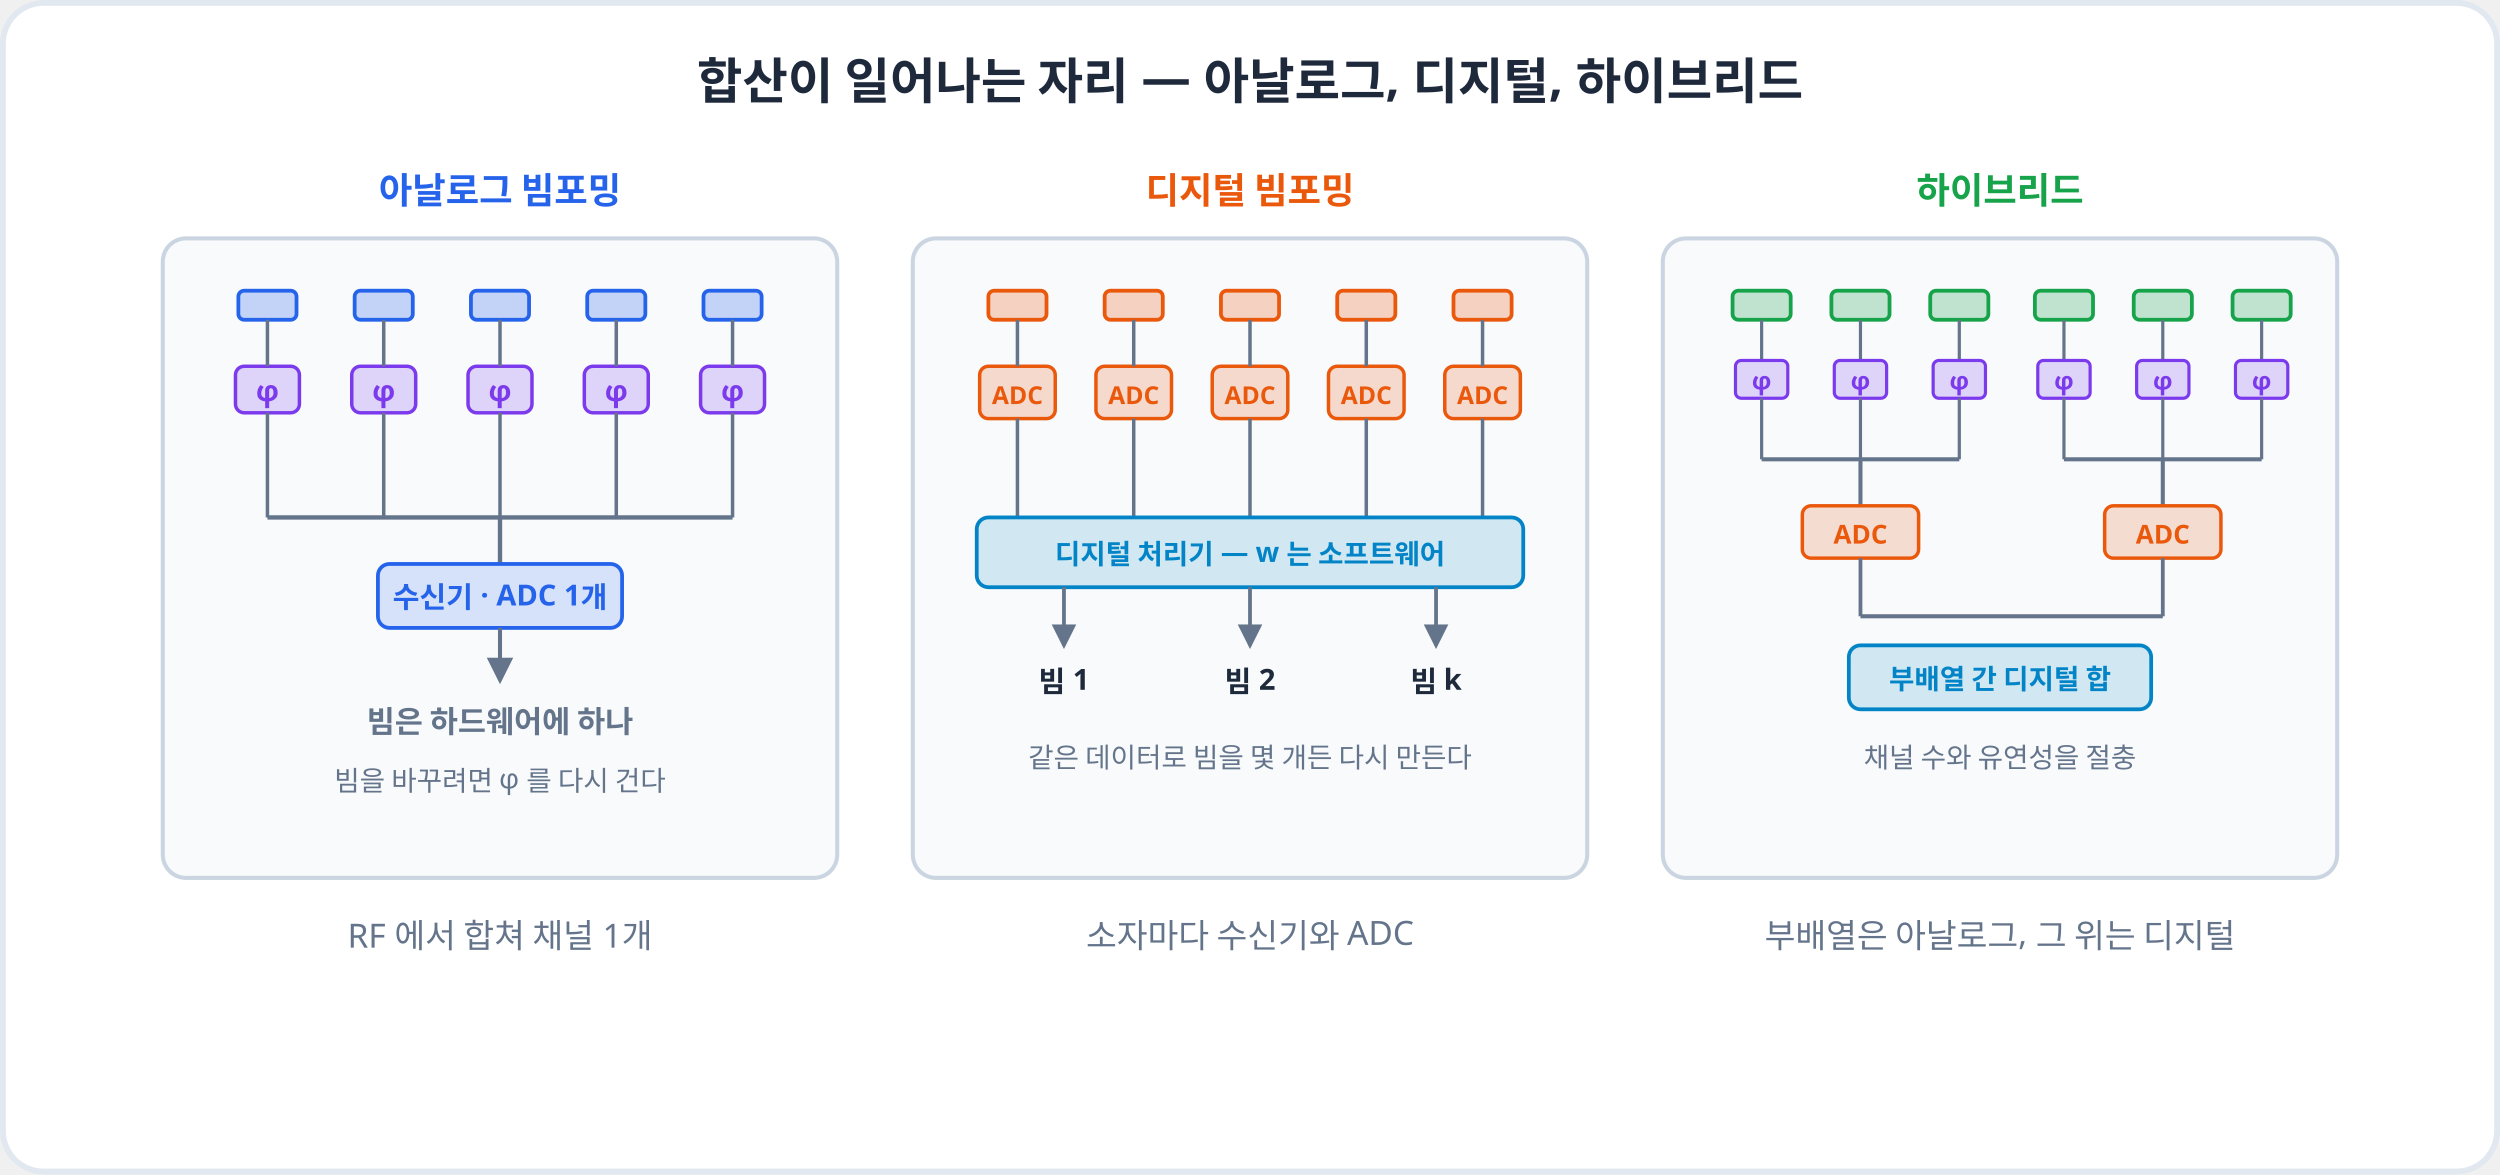
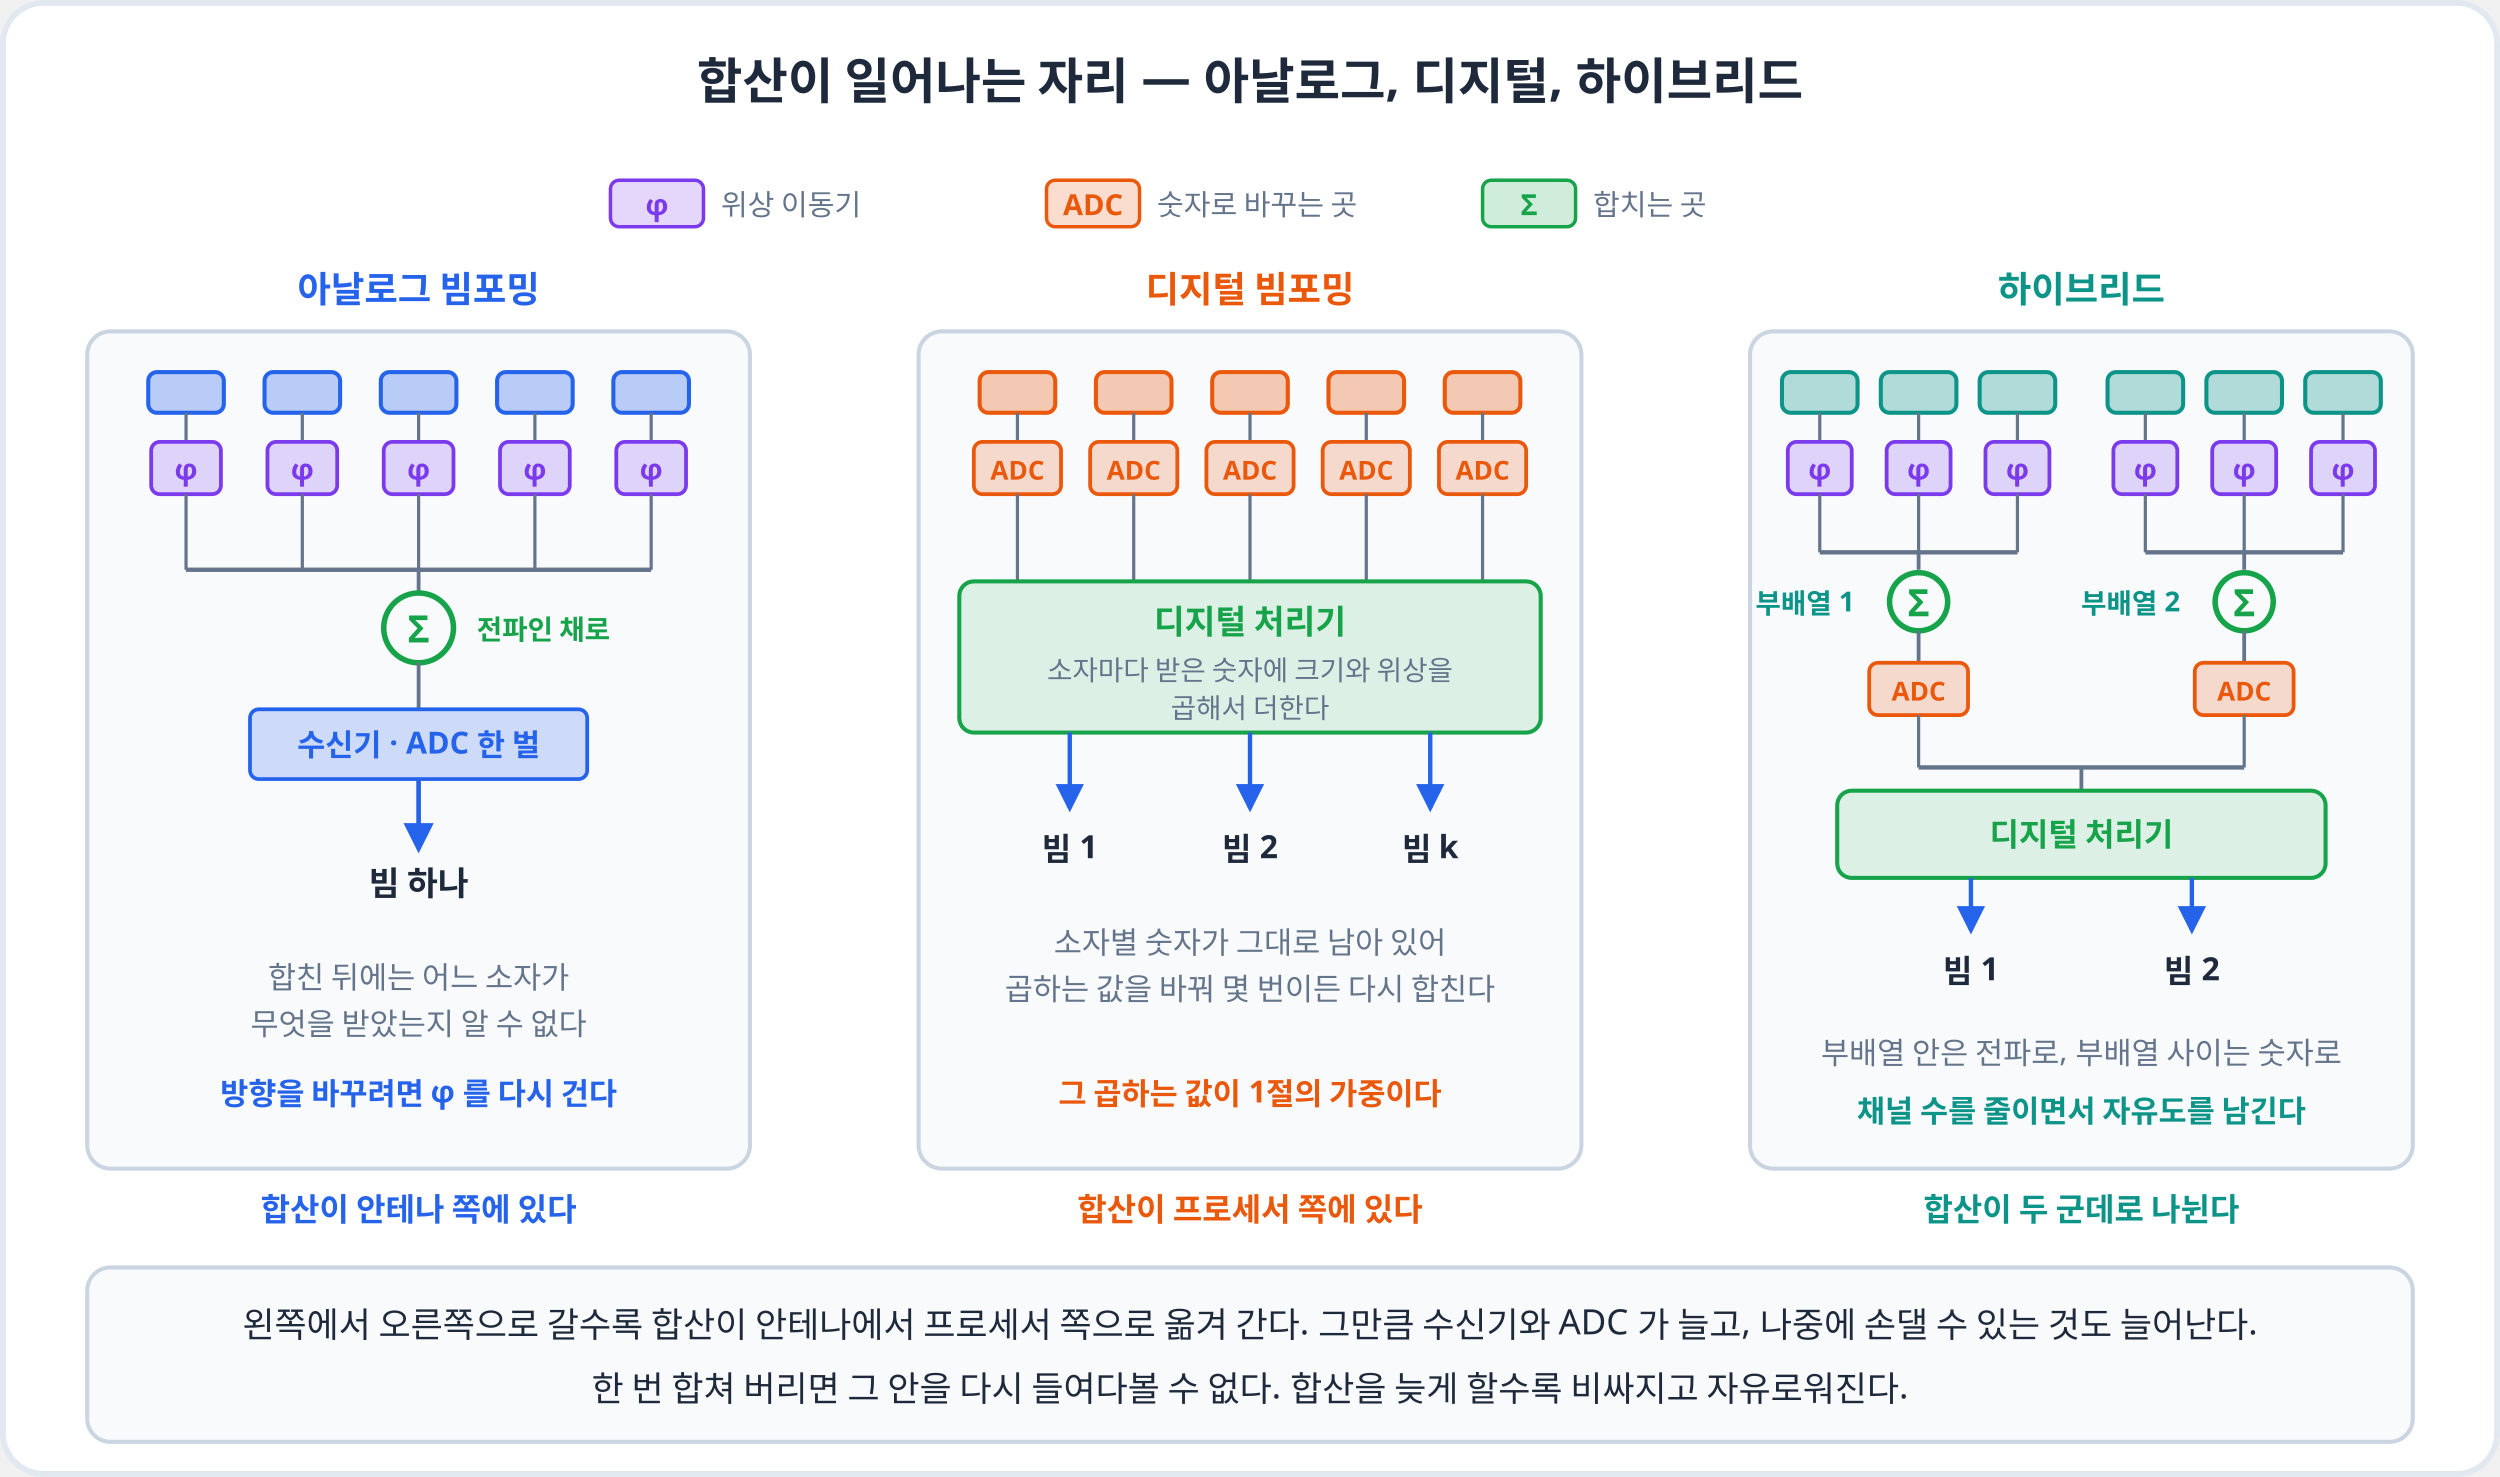
- <svg xmlns="http://www.w3.org/2000/svg" width="2580" height="1212" viewBox="0 0 860 404" font-family="Segoe UI, Malgun Gothic, Apple SD Gothic Neo, sans-serif">
+ <svg xmlns="http://www.w3.org/2000/svg" width="2580" height="1524" viewBox="0 0 860 508" font-family="Segoe UI, Malgun Gothic, Apple SD Gothic Neo, sans-serif">
  <defs>
    <marker id="ar-mute" viewBox="0 0 10 10" refX="8.5" refY="5" markerWidth="6.5" markerHeight="6.5" orient="auto-start-reverse">
      <path d="M0,0 L10,5 L0,10 z" fill="#64748b" />
    </marker>
    <marker id="ar-blue" viewBox="0 0 10 10" refX="8.5" refY="5" markerWidth="6.5" markerHeight="6.5" orient="auto-start-reverse">
      <path d="M0,0 L10,5 L0,10 z" fill="#2563eb" />
    </marker>
    <marker id="ar-orange" viewBox="0 0 10 10" refX="8.5" refY="5" markerWidth="6.5" markerHeight="6.5" orient="auto-start-reverse">
      <path d="M0,0 L10,5 L0,10 z" fill="#ea580c" />
    </marker>
    <marker id="ar-green" viewBox="0 0 10 10" refX="8.5" refY="5" markerWidth="6.5" markerHeight="6.5" orient="auto-start-reverse">
      <path d="M0,0 L10,5 L0,10 z" fill="#16a34a" />
    </marker>
    <marker id="ar-red" viewBox="0 0 10 10" refX="8.5" refY="5" markerWidth="6.5" markerHeight="6.5" orient="auto-start-reverse">
      <path d="M0,0 L10,5 L0,10 z" fill="#dc2626" />
    </marker>
    <marker id="ar-violet" viewBox="0 0 10 10" refX="8.5" refY="5" markerWidth="6.5" markerHeight="6.5" orient="auto-start-reverse">
      <path d="M0,0 L10,5 L0,10 z" fill="#7c3aed" />
    </marker>
    <marker id="ar-axis" viewBox="0 0 10 10" refX="8.5" refY="5" markerWidth="6.5" markerHeight="6.5" orient="auto-start-reverse">
      <path d="M0,0 L10,5 L0,10 z" fill="#94a3b8" />
    </marker>
    <marker id="ar-sky" viewBox="0 0 10 10" refX="8.5" refY="5" markerWidth="6.5" markerHeight="6.5" orient="auto-start-reverse">
      <path d="M0,0 L10,5 L0,10 z" fill="#0284c7" />
    </marker>
  </defs>
-   <rect x="1" y="1" width="858" height="402" rx="14" fill="#ffffff" stroke="#e2e8f0" stroke-width="2" />
+   <rect x="1" y="1" width="858" height="506" rx="14" fill="#ffffff" stroke="#e2e8f0" stroke-width="2" />
  <text x="430.0" y="34.0" font-size="17" fill="#1e293b" text-anchor="middle" font-weight="700">합산이 일어나는 자리 — 아날로그, 디지털, 하이브리드</text>
-   <rect x="56.0" y="82.0" width="232.0" height="220.0" rx="8" fill="#f8fafc" stroke="#cbd5e1" stroke-width="1.4" />
-   <text x="172.0" y="70.0" font-size="12.5" fill="#2563eb" text-anchor="middle" font-weight="700">아날로그 빔포밍</text>
-   <text x="172.0" y="326.0" font-size="11.5" fill="#64748b" text-anchor="middle" font-weight="400">RF 에서 합쳐 채널 1개</text>
-   <rect x="314.0" y="82.0" width="232.0" height="220.0" rx="8" fill="#f8fafc" stroke="#cbd5e1" stroke-width="1.4" />
-   <text x="430.0" y="70.0" font-size="12.5" fill="#ea580c" text-anchor="middle" font-weight="700">디지털 빔포밍</text>
-   <text x="430.0" y="326.0" font-size="11.5" fill="#64748b" text-anchor="middle" font-weight="400">소자마다 수신기와 ADC</text>
-   <rect x="572.0" y="82.0" width="232.0" height="220.0" rx="8" fill="#f8fafc" stroke="#cbd5e1" stroke-width="1.4" />
-   <text x="688.0" y="70.0" font-size="12.5" fill="#16a34a" text-anchor="middle" font-weight="700">하이브리드</text>
-   <text x="688.0" y="326.0" font-size="11.5" fill="#64748b" text-anchor="middle" font-weight="400">부배열은 아날로그, 그 위는 디지털</text>
-   <rect x="82.0" y="100.0" width="20.0" height="10.0" rx="2" fill="#2563eb" fill-opacity="0.25" />
-   <rect x="82.0" y="100.0" width="20.0" height="10.0" rx="2" fill="none" stroke="#2563eb" stroke-width="1.3" />
-   <rect x="122.0" y="100.0" width="20.0" height="10.0" rx="2" fill="#2563eb" fill-opacity="0.25" />
-   <rect x="122.0" y="100.0" width="20.0" height="10.0" rx="2" fill="none" stroke="#2563eb" stroke-width="1.3" />
-   <rect x="162.0" y="100.0" width="20.0" height="10.0" rx="2" fill="#2563eb" fill-opacity="0.25" />
-   <rect x="162.0" y="100.0" width="20.0" height="10.0" rx="2" fill="none" stroke="#2563eb" stroke-width="1.3" />
-   <rect x="202.0" y="100.0" width="20.0" height="10.0" rx="2" fill="#2563eb" fill-opacity="0.25" />
-   <rect x="202.0" y="100.0" width="20.0" height="10.0" rx="2" fill="none" stroke="#2563eb" stroke-width="1.3" />
-   <rect x="242.0" y="100.0" width="20.0" height="10.0" rx="2" fill="#2563eb" fill-opacity="0.25" />
-   <rect x="242.0" y="100.0" width="20.0" height="10.0" rx="2" fill="none" stroke="#2563eb" stroke-width="1.3" />
-   <rect x="81.0" y="126.0" width="22.0" height="16.0" rx="3" fill="#7c3aed" fill-opacity="0.2" />
-   <rect x="81.0" y="126.0" width="22.0" height="16.0" rx="3" fill="none" stroke="#7c3aed" stroke-width="1.2" />
-   <text x="92.0" y="138.0" font-size="10" fill="#7c3aed" text-anchor="middle" font-weight="700">φ</text>
-   <line x1="92.0" y1="110.0" x2="92.0" y2="126.0" stroke="#64748b" stroke-width="1.2" stroke-linecap="butt" />
-   <line x1="92.0" y1="142.0" x2="92.0" y2="178.0" stroke="#64748b" stroke-width="1.2" stroke-linecap="butt" />
-   <rect x="121.0" y="126.0" width="22.0" height="16.0" rx="3" fill="#7c3aed" fill-opacity="0.2" />
-   <rect x="121.0" y="126.0" width="22.0" height="16.0" rx="3" fill="none" stroke="#7c3aed" stroke-width="1.2" />
-   <text x="132.0" y="138.0" font-size="10" fill="#7c3aed" text-anchor="middle" font-weight="700">φ</text>
-   <line x1="132.0" y1="110.0" x2="132.0" y2="126.0" stroke="#64748b" stroke-width="1.2" stroke-linecap="butt" />
-   <line x1="132.0" y1="142.0" x2="132.0" y2="178.0" stroke="#64748b" stroke-width="1.2" stroke-linecap="butt" />
-   <rect x="161.0" y="126.0" width="22.0" height="16.0" rx="3" fill="#7c3aed" fill-opacity="0.2" />
-   <rect x="161.0" y="126.0" width="22.0" height="16.0" rx="3" fill="none" stroke="#7c3aed" stroke-width="1.2" />
-   <text x="172.0" y="138.0" font-size="10" fill="#7c3aed" text-anchor="middle" font-weight="700">φ</text>
-   <line x1="172.0" y1="110.0" x2="172.0" y2="126.0" stroke="#64748b" stroke-width="1.2" stroke-linecap="butt" />
-   <line x1="172.0" y1="142.0" x2="172.0" y2="178.0" stroke="#64748b" stroke-width="1.2" stroke-linecap="butt" />
-   <rect x="201.0" y="126.0" width="22.0" height="16.0" rx="3" fill="#7c3aed" fill-opacity="0.2" />
-   <rect x="201.0" y="126.0" width="22.0" height="16.0" rx="3" fill="none" stroke="#7c3aed" stroke-width="1.2" />
-   <text x="212.0" y="138.0" font-size="10" fill="#7c3aed" text-anchor="middle" font-weight="700">φ</text>
-   <line x1="212.0" y1="110.0" x2="212.0" y2="126.0" stroke="#64748b" stroke-width="1.2" stroke-linecap="butt" />
-   <line x1="212.0" y1="142.0" x2="212.0" y2="178.0" stroke="#64748b" stroke-width="1.2" stroke-linecap="butt" />
-   <rect x="241.0" y="126.0" width="22.0" height="16.0" rx="3" fill="#7c3aed" fill-opacity="0.2" />
-   <rect x="241.0" y="126.0" width="22.0" height="16.0" rx="3" fill="none" stroke="#7c3aed" stroke-width="1.2" />
-   <text x="252.0" y="138.0" font-size="10" fill="#7c3aed" text-anchor="middle" font-weight="700">φ</text>
-   <line x1="252.0" y1="110.0" x2="252.0" y2="126.0" stroke="#64748b" stroke-width="1.2" stroke-linecap="butt" />
-   <line x1="252.0" y1="142.0" x2="252.0" y2="178.0" stroke="#64748b" stroke-width="1.2" stroke-linecap="butt" />
-   <line x1="92.0" y1="178.0" x2="252.0" y2="178.0" stroke="#64748b" stroke-width="1.5" stroke-linecap="butt" />
-   <line x1="172.0" y1="178.0" x2="172.0" y2="194.0" stroke="#64748b" stroke-width="1.5" stroke-linecap="butt" />
-   <rect x="130.0" y="194.0" width="84.0" height="22.0" rx="4" fill="#2563eb" fill-opacity="0.16" />
-   <rect x="130.0" y="194.0" width="84.0" height="22.0" rx="4" fill="none" stroke="#2563eb" stroke-width="1.3" />
-   <text x="172.0" y="209.0" font-size="10" fill="#2563eb" text-anchor="middle" font-weight="700">수신기 · ADC 1개</text>
-   <line x1="172.0" y1="216.0" x2="172.0" y2="234.0" stroke="#64748b" stroke-width="1.4" stroke-linecap="butt" marker-end="url(#ar-mute)" />
-   <text x="172.0" y="252.0" font-size="10.5" fill="#64748b" text-anchor="middle" font-weight="700">빔은 하드웨어에 하나</text>
-   <text x="172.0" y="272.0" font-size="9.5" fill="#64748b" text-anchor="middle" font-weight="400">빔을 바꾸려면 φ 를 다시 건다</text>
-   <rect x="340.0" y="100.0" width="20.0" height="10.0" rx="2" fill="#ea580c" fill-opacity="0.25" />
-   <rect x="340.0" y="100.0" width="20.0" height="10.0" rx="2" fill="none" stroke="#ea580c" stroke-width="1.3" />
-   <rect x="380.0" y="100.0" width="20.0" height="10.0" rx="2" fill="#ea580c" fill-opacity="0.25" />
-   <rect x="380.0" y="100.0" width="20.0" height="10.0" rx="2" fill="none" stroke="#ea580c" stroke-width="1.3" />
-   <rect x="420.0" y="100.0" width="20.0" height="10.0" rx="2" fill="#ea580c" fill-opacity="0.25" />
-   <rect x="420.0" y="100.0" width="20.0" height="10.0" rx="2" fill="none" stroke="#ea580c" stroke-width="1.3" />
-   <rect x="460.0" y="100.0" width="20.0" height="10.0" rx="2" fill="#ea580c" fill-opacity="0.25" />
-   <rect x="460.0" y="100.0" width="20.0" height="10.0" rx="2" fill="none" stroke="#ea580c" stroke-width="1.3" />
-   <rect x="500.0" y="100.0" width="20.0" height="10.0" rx="2" fill="#ea580c" fill-opacity="0.25" />
-   <rect x="500.0" y="100.0" width="20.0" height="10.0" rx="2" fill="none" stroke="#ea580c" stroke-width="1.3" />
-   <rect x="337.0" y="126.0" width="26.0" height="18.0" rx="3" fill="#ea580c" fill-opacity="0.2" />
-   <rect x="337.0" y="126.0" width="26.0" height="18.0" rx="3" fill="none" stroke="#ea580c" stroke-width="1.2" />
-   <text x="350.0" y="139.0" font-size="8.5" fill="#ea580c" text-anchor="middle" font-weight="700">ADC</text>
-   <line x1="350.0" y1="110.0" x2="350.0" y2="126.0" stroke="#64748b" stroke-width="1.2" stroke-linecap="butt" />
-   <line x1="350.0" y1="144.0" x2="350.0" y2="178.0" stroke="#64748b" stroke-width="1.2" stroke-linecap="butt" />
-   <rect x="377.0" y="126.0" width="26.0" height="18.0" rx="3" fill="#ea580c" fill-opacity="0.2" />
-   <rect x="377.0" y="126.0" width="26.0" height="18.0" rx="3" fill="none" stroke="#ea580c" stroke-width="1.2" />
-   <text x="390.0" y="139.0" font-size="8.5" fill="#ea580c" text-anchor="middle" font-weight="700">ADC</text>
-   <line x1="390.0" y1="110.0" x2="390.0" y2="126.0" stroke="#64748b" stroke-width="1.2" stroke-linecap="butt" />
-   <line x1="390.0" y1="144.0" x2="390.0" y2="178.0" stroke="#64748b" stroke-width="1.2" stroke-linecap="butt" />
-   <rect x="417.0" y="126.0" width="26.0" height="18.0" rx="3" fill="#ea580c" fill-opacity="0.2" />
-   <rect x="417.0" y="126.0" width="26.0" height="18.0" rx="3" fill="none" stroke="#ea580c" stroke-width="1.2" />
-   <text x="430.0" y="139.0" font-size="8.5" fill="#ea580c" text-anchor="middle" font-weight="700">ADC</text>
-   <line x1="430.0" y1="110.0" x2="430.0" y2="126.0" stroke="#64748b" stroke-width="1.2" stroke-linecap="butt" />
-   <line x1="430.0" y1="144.0" x2="430.0" y2="178.0" stroke="#64748b" stroke-width="1.2" stroke-linecap="butt" />
-   <rect x="457.0" y="126.0" width="26.0" height="18.0" rx="3" fill="#ea580c" fill-opacity="0.2" />
-   <rect x="457.0" y="126.0" width="26.0" height="18.0" rx="3" fill="none" stroke="#ea580c" stroke-width="1.2" />
-   <text x="470.0" y="139.0" font-size="8.5" fill="#ea580c" text-anchor="middle" font-weight="700">ADC</text>
-   <line x1="470.0" y1="110.0" x2="470.0" y2="126.0" stroke="#64748b" stroke-width="1.2" stroke-linecap="butt" />
-   <line x1="470.0" y1="144.0" x2="470.0" y2="178.0" stroke="#64748b" stroke-width="1.2" stroke-linecap="butt" />
-   <rect x="497.0" y="126.0" width="26.0" height="18.0" rx="3" fill="#ea580c" fill-opacity="0.2" />
-   <rect x="497.0" y="126.0" width="26.0" height="18.0" rx="3" fill="none" stroke="#ea580c" stroke-width="1.2" />
-   <text x="510.0" y="139.0" font-size="8.5" fill="#ea580c" text-anchor="middle" font-weight="700">ADC</text>
-   <line x1="510.0" y1="110.0" x2="510.0" y2="126.0" stroke="#64748b" stroke-width="1.2" stroke-linecap="butt" />
-   <line x1="510.0" y1="144.0" x2="510.0" y2="178.0" stroke="#64748b" stroke-width="1.2" stroke-linecap="butt" />
-   <rect x="336.0" y="178.0" width="188.0" height="24.0" rx="4" fill="#0284c7" fill-opacity="0.16" />
-   <rect x="336.0" y="178.0" width="188.0" height="24.0" rx="4" fill="none" stroke="#0284c7" stroke-width="1.3" />
-   <text x="430.0" y="194.0" font-size="9.5" fill="#0284c7" text-anchor="middle" font-weight="700">디지털 처리기 — w 는 소프트웨어</text>
-   <line x1="366.0" y1="202.0" x2="366.0" y2="222.0" stroke="#64748b" stroke-width="1.3" stroke-linecap="butt" marker-end="url(#ar-mute)" />
-   <text x="366.0" y="238.0" font-size="10" fill="#1e293b" text-anchor="middle" font-weight="700">빔 1</text>
-   <line x1="430.0" y1="202.0" x2="430.0" y2="222.0" stroke="#64748b" stroke-width="1.3" stroke-linecap="butt" marker-end="url(#ar-mute)" />
-   <text x="430.0" y="238.0" font-size="10" fill="#1e293b" text-anchor="middle" font-weight="700">빔 2</text>
-   <line x1="494.0" y1="202.0" x2="494.0" y2="222.0" stroke="#64748b" stroke-width="1.3" stroke-linecap="butt" marker-end="url(#ar-mute)" />
-   <text x="494.0" y="238.0" font-size="10" fill="#1e293b" text-anchor="middle" font-weight="700">빔 k</text>
-   <text x="430.0" y="264.0" font-size="9.5" fill="#64748b" text-anchor="middle" font-weight="400">같은 데이터로 빔을 몇 개든 다시 만든다</text>
-   <rect x="596.0" y="100.0" width="20.0" height="10.0" rx="2" fill="#16a34a" fill-opacity="0.25" />
-   <rect x="596.0" y="100.0" width="20.0" height="10.0" rx="2" fill="none" stroke="#16a34a" stroke-width="1.3" />
-   <rect x="630.0" y="100.0" width="20.0" height="10.0" rx="2" fill="#16a34a" fill-opacity="0.25" />
-   <rect x="630.0" y="100.0" width="20.0" height="10.0" rx="2" fill="none" stroke="#16a34a" stroke-width="1.3" />
-   <rect x="664.0" y="100.0" width="20.0" height="10.0" rx="2" fill="#16a34a" fill-opacity="0.25" />
-   <rect x="664.0" y="100.0" width="20.0" height="10.0" rx="2" fill="none" stroke="#16a34a" stroke-width="1.3" />
-   <rect x="700.0" y="100.0" width="20.0" height="10.0" rx="2" fill="#16a34a" fill-opacity="0.25" />
-   <rect x="700.0" y="100.0" width="20.0" height="10.0" rx="2" fill="none" stroke="#16a34a" stroke-width="1.3" />
-   <rect x="734.0" y="100.0" width="20.0" height="10.0" rx="2" fill="#16a34a" fill-opacity="0.25" />
-   <rect x="734.0" y="100.0" width="20.0" height="10.0" rx="2" fill="none" stroke="#16a34a" stroke-width="1.3" />
-   <rect x="768.0" y="100.0" width="20.0" height="10.0" rx="2" fill="#16a34a" fill-opacity="0.25" />
-   <rect x="768.0" y="100.0" width="20.0" height="10.0" rx="2" fill="none" stroke="#16a34a" stroke-width="1.3" />
-   <line x1="606.0" y1="110.0" x2="606.0" y2="124.0" stroke="#64748b" stroke-width="1.1" stroke-linecap="butt" />
-   <rect x="597.0" y="124.0" width="18.0" height="13.0" rx="2" fill="#7c3aed" fill-opacity="0.2" />
-   <rect x="597.0" y="124.0" width="18.0" height="13.0" rx="2" fill="none" stroke="#7c3aed" stroke-width="1.1" />
-   <text x="606.0" y="134.0" font-size="8.5" fill="#7c3aed" text-anchor="middle" font-weight="700">φ</text>
-   <line x1="606.0" y1="137.0" x2="606.0" y2="158.0" stroke="#64748b" stroke-width="1.1" stroke-linecap="butt" />
-   <line x1="640.0" y1="110.0" x2="640.0" y2="124.0" stroke="#64748b" stroke-width="1.1" stroke-linecap="butt" />
-   <rect x="631.0" y="124.0" width="18.0" height="13.0" rx="2" fill="#7c3aed" fill-opacity="0.2" />
-   <rect x="631.0" y="124.0" width="18.0" height="13.0" rx="2" fill="none" stroke="#7c3aed" stroke-width="1.1" />
-   <text x="640.0" y="134.0" font-size="8.5" fill="#7c3aed" text-anchor="middle" font-weight="700">φ</text>
-   <line x1="640.0" y1="137.0" x2="640.0" y2="158.0" stroke="#64748b" stroke-width="1.1" stroke-linecap="butt" />
-   <line x1="674.0" y1="110.0" x2="674.0" y2="124.0" stroke="#64748b" stroke-width="1.1" stroke-linecap="butt" />
-   <rect x="665.0" y="124.0" width="18.0" height="13.0" rx="2" fill="#7c3aed" fill-opacity="0.2" />
-   <rect x="665.0" y="124.0" width="18.0" height="13.0" rx="2" fill="none" stroke="#7c3aed" stroke-width="1.1" />
-   <text x="674.0" y="134.0" font-size="8.5" fill="#7c3aed" text-anchor="middle" font-weight="700">φ</text>
-   <line x1="674.0" y1="137.0" x2="674.0" y2="158.0" stroke="#64748b" stroke-width="1.1" stroke-linecap="butt" />
-   <line x1="606.0" y1="158.0" x2="674.0" y2="158.0" stroke="#64748b" stroke-width="1.4" stroke-linecap="butt" />
-   <line x1="640.0" y1="158.0" x2="640.0" y2="174.0" stroke="#64748b" stroke-width="1.4" stroke-linecap="butt" />
-   <rect x="620.0" y="174.0" width="40.0" height="18.0" rx="3" fill="#ea580c" fill-opacity="0.18" />
-   <rect x="620.0" y="174.0" width="40.0" height="18.0" rx="3" fill="none" stroke="#ea580c" stroke-width="1.2" />
-   <text x="640.0" y="187.0" font-size="9" fill="#ea580c" text-anchor="middle" font-weight="700">ADC</text>
-   <line x1="640.0" y1="192.0" x2="640.0" y2="212.0" stroke="#64748b" stroke-width="1.3" stroke-linecap="butt" />
-   <line x1="710.0" y1="110.0" x2="710.0" y2="124.0" stroke="#64748b" stroke-width="1.1" stroke-linecap="butt" />
-   <rect x="701.0" y="124.0" width="18.0" height="13.0" rx="2" fill="#7c3aed" fill-opacity="0.2" />
-   <rect x="701.0" y="124.0" width="18.0" height="13.0" rx="2" fill="none" stroke="#7c3aed" stroke-width="1.1" />
-   <text x="710.0" y="134.0" font-size="8.5" fill="#7c3aed" text-anchor="middle" font-weight="700">φ</text>
-   <line x1="710.0" y1="137.0" x2="710.0" y2="158.0" stroke="#64748b" stroke-width="1.1" stroke-linecap="butt" />
-   <line x1="744.0" y1="110.0" x2="744.0" y2="124.0" stroke="#64748b" stroke-width="1.1" stroke-linecap="butt" />
-   <rect x="735.0" y="124.0" width="18.0" height="13.0" rx="2" fill="#7c3aed" fill-opacity="0.2" />
-   <rect x="735.0" y="124.0" width="18.0" height="13.0" rx="2" fill="none" stroke="#7c3aed" stroke-width="1.1" />
-   <text x="744.0" y="134.0" font-size="8.5" fill="#7c3aed" text-anchor="middle" font-weight="700">φ</text>
-   <line x1="744.0" y1="137.0" x2="744.0" y2="158.0" stroke="#64748b" stroke-width="1.1" stroke-linecap="butt" />
-   <line x1="778.0" y1="110.0" x2="778.0" y2="124.0" stroke="#64748b" stroke-width="1.1" stroke-linecap="butt" />
-   <rect x="769.0" y="124.0" width="18.0" height="13.0" rx="2" fill="#7c3aed" fill-opacity="0.2" />
-   <rect x="769.0" y="124.0" width="18.0" height="13.0" rx="2" fill="none" stroke="#7c3aed" stroke-width="1.1" />
-   <text x="778.0" y="134.0" font-size="8.5" fill="#7c3aed" text-anchor="middle" font-weight="700">φ</text>
-   <line x1="778.0" y1="137.0" x2="778.0" y2="158.0" stroke="#64748b" stroke-width="1.1" stroke-linecap="butt" />
-   <line x1="710.0" y1="158.0" x2="778.0" y2="158.0" stroke="#64748b" stroke-width="1.4" stroke-linecap="butt" />
-   <line x1="744.0" y1="158.0" x2="744.0" y2="174.0" stroke="#64748b" stroke-width="1.4" stroke-linecap="butt" />
-   <rect x="724.0" y="174.0" width="40.0" height="18.0" rx="3" fill="#ea580c" fill-opacity="0.18" />
-   <rect x="724.0" y="174.0" width="40.0" height="18.0" rx="3" fill="none" stroke="#ea580c" stroke-width="1.2" />
-   <text x="744.0" y="187.0" font-size="9" fill="#ea580c" text-anchor="middle" font-weight="700">ADC</text>
-   <line x1="744.0" y1="192.0" x2="744.0" y2="212.0" stroke="#64748b" stroke-width="1.3" stroke-linecap="butt" />
-   <line x1="640.0" y1="212.0" x2="744.0" y2="212.0" stroke="#64748b" stroke-width="1.4" stroke-linecap="butt" />
-   <rect x="636.0" y="222.0" width="104.0" height="22.0" rx="4" fill="#0284c7" fill-opacity="0.16" />
-   <rect x="636.0" y="222.0" width="104.0" height="22.0" rx="4" fill="none" stroke="#0284c7" stroke-width="1.3" />
-   <text x="688.0" y="237.0" font-size="9.5" fill="#0284c7" text-anchor="middle" font-weight="700">부배열 간 디지털 합</text>
-   <text x="688.0" y="264.0" font-size="9.5" fill="#64748b" text-anchor="middle" font-weight="400">채널 수와 유연성을 절충</text>
+   <rect x="210.0" y="62.0" width="32.0" height="16.0" rx="3" fill="#7c3aed" fill-opacity="0.2" />
+   <rect x="210.0" y="62.0" width="32.0" height="16.0" rx="3" fill="none" stroke="#7c3aed" stroke-width="1.2" />
+   <text x="226.0" y="74.0" font-size="10" fill="#7c3aed" text-anchor="middle" font-weight="700">φ</text>
+   <text x="248.0" y="74.0" font-size="10" fill="#64748b" text-anchor="start" font-weight="400">위상 이동기</text>
+   <rect x="360.0" y="62.0" width="32.0" height="16.0" rx="3" fill="#ea580c" fill-opacity="0.2" />
+   <rect x="360.0" y="62.0" width="32.0" height="16.0" rx="3" fill="none" stroke="#ea580c" stroke-width="1.2" />
+   <text x="376.0" y="74.0" font-size="10" fill="#ea580c" text-anchor="middle" font-weight="700">ADC</text>
+   <text x="398.0" y="74.0" font-size="10" fill="#64748b" text-anchor="start" font-weight="400">숫자로 바꾸는 곳</text>
+   <rect x="510.0" y="62.0" width="32.0" height="16.0" rx="3" fill="#16a34a" fill-opacity="0.2" />
+   <rect x="510.0" y="62.0" width="32.0" height="16.0" rx="3" fill="none" stroke="#16a34a" stroke-width="1.2" />
+   <text x="526.0" y="74.0" font-size="10" fill="#16a34a" text-anchor="middle" font-weight="700">Σ</text>
+   <text x="548.0" y="74.0" font-size="10" fill="#64748b" text-anchor="start" font-weight="400">합치는 곳</text>
+   <text x="144.0" y="104.0" font-size="12.5" fill="#2563eb" text-anchor="middle" font-weight="700">아날로그 빔포밍</text>
+   <rect x="30.0" y="114.0" width="228.0" height="288.0" rx="8" fill="#f8fafc" stroke="#cbd5e1" stroke-width="1.4" />
+   <rect x="51.0" y="128.0" width="26.0" height="14.0" rx="3" fill="#2563eb" fill-opacity="0.3" />
+   <rect x="51.0" y="128.0" width="26.0" height="14.0" rx="3" fill="none" stroke="#2563eb" stroke-width="1.4" />
+   <line x1="64.0" y1="142.0" x2="64.0" y2="152.0" stroke="#64748b" stroke-width="1.1" stroke-linecap="butt" />
+   <rect x="52.0" y="152.0" width="24.0" height="18.0" rx="3" fill="#7c3aed" fill-opacity="0.2" />
+   <rect x="52.0" y="152.0" width="24.0" height="18.0" rx="3" fill="none" stroke="#7c3aed" stroke-width="1.3" />
+   <text x="64.0" y="165.0" font-size="10" fill="#7c3aed" text-anchor="middle" font-weight="700">φ</text>
+   <line x1="64.0" y1="170.0" x2="64.0" y2="196.0" stroke="#64748b" stroke-width="1.1" stroke-linecap="butt" />
+   <rect x="91.0" y="128.0" width="26.0" height="14.0" rx="3" fill="#2563eb" fill-opacity="0.3" />
+   <rect x="91.0" y="128.0" width="26.0" height="14.0" rx="3" fill="none" stroke="#2563eb" stroke-width="1.4" />
+   <line x1="104.0" y1="142.0" x2="104.0" y2="152.0" stroke="#64748b" stroke-width="1.1" stroke-linecap="butt" />
+   <rect x="92.0" y="152.0" width="24.0" height="18.0" rx="3" fill="#7c3aed" fill-opacity="0.2" />
+   <rect x="92.0" y="152.0" width="24.0" height="18.0" rx="3" fill="none" stroke="#7c3aed" stroke-width="1.3" />
+   <text x="104.0" y="165.0" font-size="10" fill="#7c3aed" text-anchor="middle" font-weight="700">φ</text>
+   <line x1="104.0" y1="170.0" x2="104.0" y2="196.0" stroke="#64748b" stroke-width="1.1" stroke-linecap="butt" />
+   <rect x="131.0" y="128.0" width="26.0" height="14.0" rx="3" fill="#2563eb" fill-opacity="0.3" />
+   <rect x="131.0" y="128.0" width="26.0" height="14.0" rx="3" fill="none" stroke="#2563eb" stroke-width="1.4" />
+   <line x1="144.0" y1="142.0" x2="144.0" y2="152.0" stroke="#64748b" stroke-width="1.1" stroke-linecap="butt" />
+   <rect x="132.0" y="152.0" width="24.0" height="18.0" rx="3" fill="#7c3aed" fill-opacity="0.2" />
+   <rect x="132.0" y="152.0" width="24.0" height="18.0" rx="3" fill="none" stroke="#7c3aed" stroke-width="1.3" />
+   <text x="144.0" y="165.0" font-size="10" fill="#7c3aed" text-anchor="middle" font-weight="700">φ</text>
+   <line x1="144.0" y1="170.0" x2="144.0" y2="196.0" stroke="#64748b" stroke-width="1.1" stroke-linecap="butt" />
+   <rect x="171.0" y="128.0" width="26.0" height="14.0" rx="3" fill="#2563eb" fill-opacity="0.3" />
+   <rect x="171.0" y="128.0" width="26.0" height="14.0" rx="3" fill="none" stroke="#2563eb" stroke-width="1.4" />
+   <line x1="184.0" y1="142.0" x2="184.0" y2="152.0" stroke="#64748b" stroke-width="1.1" stroke-linecap="butt" />
+   <rect x="172.0" y="152.0" width="24.0" height="18.0" rx="3" fill="#7c3aed" fill-opacity="0.2" />
+   <rect x="172.0" y="152.0" width="24.0" height="18.0" rx="3" fill="none" stroke="#7c3aed" stroke-width="1.3" />
+   <text x="184.0" y="165.0" font-size="10" fill="#7c3aed" text-anchor="middle" font-weight="700">φ</text>
+   <line x1="184.0" y1="170.0" x2="184.0" y2="196.0" stroke="#64748b" stroke-width="1.1" stroke-linecap="butt" />
+   <rect x="211.0" y="128.0" width="26.0" height="14.0" rx="3" fill="#2563eb" fill-opacity="0.3" />
+   <rect x="211.0" y="128.0" width="26.0" height="14.0" rx="3" fill="none" stroke="#2563eb" stroke-width="1.4" />
+   <line x1="224.0" y1="142.0" x2="224.0" y2="152.0" stroke="#64748b" stroke-width="1.1" stroke-linecap="butt" />
+   <rect x="212.0" y="152.0" width="24.0" height="18.0" rx="3" fill="#7c3aed" fill-opacity="0.2" />
+   <rect x="212.0" y="152.0" width="24.0" height="18.0" rx="3" fill="none" stroke="#7c3aed" stroke-width="1.3" />
+   <text x="224.0" y="165.0" font-size="10" fill="#7c3aed" text-anchor="middle" font-weight="700">φ</text>
+   <line x1="224.0" y1="170.0" x2="224.0" y2="196.0" stroke="#64748b" stroke-width="1.1" stroke-linecap="butt" />
+   <line x1="64.0" y1="196.0" x2="224.0" y2="196.0" stroke="#64748b" stroke-width="1.5" stroke-linecap="butt" />
+   <line x1="144.0" y1="196.0" x2="144.0" y2="204.0" stroke="#64748b" stroke-width="1.3" stroke-linecap="butt" />
+   <circle cx="144.0" cy="216.0" r="12" fill="none" stroke="#16a34a" stroke-width="1.9" />
+   <text x="144.0" y="221.0" font-size="13" fill="#16a34a" text-anchor="middle" font-weight="700">Σ</text>
+   <text x="164.0" y="220.0" font-size="9.5" fill="#16a34a" text-anchor="start" font-weight="700">전파인 채로</text>
+   <line x1="144.0" y1="228.0" x2="144.0" y2="244.0" stroke="#64748b" stroke-width="1.3" stroke-linecap="butt" />
+   <rect x="86.0" y="244.0" width="116.0" height="24.0" rx="3" fill="#2563eb" fill-opacity="0.2" />
+   <rect x="86.0" y="244.0" width="116.0" height="24.0" rx="3" fill="none" stroke="#2563eb" stroke-width="1.3" />
+   <text x="144.0" y="260.0" font-size="10.5" fill="#2563eb" text-anchor="middle" font-weight="700">수신기 · ADC 한 벌</text>
+   <line x1="144.0" y1="268.0" x2="144.0" y2="292.0" stroke="#2563eb" stroke-width="1.6" stroke-linecap="butt" marker-end="url(#ar-blue)" />
+   <text x="144.0" y="308.0" font-size="11.5" fill="#1e293b" text-anchor="middle" font-weight="700">빔 하나</text>
+   <text x="144.0" y="340.0" font-size="10.5" fill="#64748b" text-anchor="middle" font-weight="400">합친 뒤에는 어느 소자가</text>
+   <text x="144.0" y="356.0" font-size="10.5" fill="#64748b" text-anchor="middle" font-weight="400">무엇을 받았는지 알 수 없다</text>
+   <text x="144.0" y="380.0" font-size="10.5" fill="#2563eb" text-anchor="middle" font-weight="700">방향을 바꾸려면 φ 를 다시 건다</text>
+   <text x="144.0" y="420.0" font-size="11" fill="#2563eb" text-anchor="middle" font-weight="700">합산이 안테나 쪽에 있다</text>
+   <text x="430.0" y="104.0" font-size="12.5" fill="#ea580c" text-anchor="middle" font-weight="700">디지털 빔포밍</text>
+   <rect x="316.0" y="114.0" width="228.0" height="288.0" rx="8" fill="#f8fafc" stroke="#cbd5e1" stroke-width="1.4" />
+   <rect x="337.0" y="128.0" width="26.0" height="14.0" rx="3" fill="#ea580c" fill-opacity="0.3" />
+   <rect x="337.0" y="128.0" width="26.0" height="14.0" rx="3" fill="none" stroke="#ea580c" stroke-width="1.4" />
+   <line x1="350.0" y1="142.0" x2="350.0" y2="152.0" stroke="#64748b" stroke-width="1.1" stroke-linecap="butt" />
+   <rect x="335.0" y="152.0" width="30.0" height="18.0" rx="3" fill="#ea580c" fill-opacity="0.2" />
+   <rect x="335.0" y="152.0" width="30.0" height="18.0" rx="3" fill="none" stroke="#ea580c" stroke-width="1.3" />
+   <text x="350.0" y="165.0" font-size="9" fill="#ea580c" text-anchor="middle" font-weight="700">ADC</text>
+   <line x1="350.0" y1="170.0" x2="350.0" y2="200.0" stroke="#64748b" stroke-width="1.1" stroke-linecap="butt" />
+   <rect x="377.0" y="128.0" width="26.0" height="14.0" rx="3" fill="#ea580c" fill-opacity="0.3" />
+   <rect x="377.0" y="128.0" width="26.0" height="14.0" rx="3" fill="none" stroke="#ea580c" stroke-width="1.4" />
+   <line x1="390.0" y1="142.0" x2="390.0" y2="152.0" stroke="#64748b" stroke-width="1.1" stroke-linecap="butt" />
+   <rect x="375.0" y="152.0" width="30.0" height="18.0" rx="3" fill="#ea580c" fill-opacity="0.2" />
+   <rect x="375.0" y="152.0" width="30.0" height="18.0" rx="3" fill="none" stroke="#ea580c" stroke-width="1.3" />
+   <text x="390.0" y="165.0" font-size="9" fill="#ea580c" text-anchor="middle" font-weight="700">ADC</text>
+   <line x1="390.0" y1="170.0" x2="390.0" y2="200.0" stroke="#64748b" stroke-width="1.1" stroke-linecap="butt" />
+   <rect x="417.0" y="128.0" width="26.0" height="14.0" rx="3" fill="#ea580c" fill-opacity="0.3" />
+   <rect x="417.0" y="128.0" width="26.0" height="14.0" rx="3" fill="none" stroke="#ea580c" stroke-width="1.4" />
+   <line x1="430.0" y1="142.0" x2="430.0" y2="152.0" stroke="#64748b" stroke-width="1.1" stroke-linecap="butt" />
+   <rect x="415.0" y="152.0" width="30.0" height="18.0" rx="3" fill="#ea580c" fill-opacity="0.2" />
+   <rect x="415.0" y="152.0" width="30.0" height="18.0" rx="3" fill="none" stroke="#ea580c" stroke-width="1.3" />
+   <text x="430.0" y="165.0" font-size="9" fill="#ea580c" text-anchor="middle" font-weight="700">ADC</text>
+   <line x1="430.0" y1="170.0" x2="430.0" y2="200.0" stroke="#64748b" stroke-width="1.1" stroke-linecap="butt" />
+   <rect x="457.0" y="128.0" width="26.0" height="14.0" rx="3" fill="#ea580c" fill-opacity="0.3" />
+   <rect x="457.0" y="128.0" width="26.0" height="14.0" rx="3" fill="none" stroke="#ea580c" stroke-width="1.4" />
+   <line x1="470.0" y1="142.0" x2="470.0" y2="152.0" stroke="#64748b" stroke-width="1.1" stroke-linecap="butt" />
+   <rect x="455.0" y="152.0" width="30.0" height="18.0" rx="3" fill="#ea580c" fill-opacity="0.2" />
+   <rect x="455.0" y="152.0" width="30.0" height="18.0" rx="3" fill="none" stroke="#ea580c" stroke-width="1.3" />
+   <text x="470.0" y="165.0" font-size="9" fill="#ea580c" text-anchor="middle" font-weight="700">ADC</text>
+   <line x1="470.0" y1="170.0" x2="470.0" y2="200.0" stroke="#64748b" stroke-width="1.1" stroke-linecap="butt" />
+   <rect x="497.0" y="128.0" width="26.0" height="14.0" rx="3" fill="#ea580c" fill-opacity="0.3" />
+   <rect x="497.0" y="128.0" width="26.0" height="14.0" rx="3" fill="none" stroke="#ea580c" stroke-width="1.4" />
+   <line x1="510.0" y1="142.0" x2="510.0" y2="152.0" stroke="#64748b" stroke-width="1.1" stroke-linecap="butt" />
+   <rect x="495.0" y="152.0" width="30.0" height="18.0" rx="3" fill="#ea580c" fill-opacity="0.2" />
+   <rect x="495.0" y="152.0" width="30.0" height="18.0" rx="3" fill="none" stroke="#ea580c" stroke-width="1.3" />
+   <text x="510.0" y="165.0" font-size="9" fill="#ea580c" text-anchor="middle" font-weight="700">ADC</text>
+   <line x1="510.0" y1="170.0" x2="510.0" y2="200.0" stroke="#64748b" stroke-width="1.1" stroke-linecap="butt" />
+   <rect x="330.0" y="200.0" width="200.0" height="52.0" rx="5" fill="#16a34a" fill-opacity="0.12" />
+   <rect x="330.0" y="200.0" width="200.0" height="52.0" rx="5" fill="none" stroke="#16a34a" stroke-width="1.4" />
+   <text x="430.0" y="218.0" font-size="11.5" fill="#16a34a" text-anchor="middle" font-weight="700">디지털 처리기</text>
+   <text x="430.0" y="234.0" font-size="9.5" fill="#64748b" text-anchor="middle" font-weight="400">소자마다 받은 숫자에 크기와 위상을</text>
+   <text x="430.0" y="247.0" font-size="9.5" fill="#64748b" text-anchor="middle" font-weight="400">곱해서 더한다</text>
+   <line x1="368.0" y1="252.0" x2="368.0" y2="278.0" stroke="#2563eb" stroke-width="1.5" stroke-linecap="butt" marker-end="url(#ar-blue)" />
+   <text x="368.0" y="296.0" font-size="11" fill="#1e293b" text-anchor="middle" font-weight="700">빔 1</text>
+   <line x1="430.0" y1="252.0" x2="430.0" y2="278.0" stroke="#2563eb" stroke-width="1.5" stroke-linecap="butt" marker-end="url(#ar-blue)" />
+   <text x="430.0" y="296.0" font-size="11" fill="#1e293b" text-anchor="middle" font-weight="700">빔 2</text>
+   <line x1="492.0" y1="252.0" x2="492.0" y2="278.0" stroke="#2563eb" stroke-width="1.5" stroke-linecap="butt" marker-end="url(#ar-blue)" />
+   <text x="492.0" y="296.0" font-size="11" fill="#1e293b" text-anchor="middle" font-weight="700">빔 k</text>
+   <text x="430.0" y="328.0" font-size="10.5" fill="#64748b" text-anchor="middle" font-weight="400">소자별 숫자가 그대로 남아 있어</text>
+   <text x="430.0" y="344.0" font-size="10.5" fill="#64748b" text-anchor="middle" font-weight="400">곱하는 값을 바꿔 몇 번이든 다시 합친다</text>
+   <text x="430.0" y="380.0" font-size="10.5" fill="#ea580c" text-anchor="middle" font-weight="700">그 곱하는 값이 1절의 가중이다</text>
+   <text x="430.0" y="420.0" font-size="11" fill="#ea580c" text-anchor="middle" font-weight="700">합산이 프로세서 쪽에 있다</text>
+   <text x="716.0" y="104.0" font-size="12.5" fill="#0d9488" text-anchor="middle" font-weight="700">하이브리드</text>
+   <rect x="602.0" y="114.0" width="228.0" height="288.0" rx="8" fill="#f8fafc" stroke="#cbd5e1" stroke-width="1.4" />
+   <rect x="613.0" y="128.0" width="26.0" height="14.0" rx="3" fill="#0d9488" fill-opacity="0.3" />
+   <rect x="613.0" y="128.0" width="26.0" height="14.0" rx="3" fill="none" stroke="#0d9488" stroke-width="1.4" />
+   <line x1="626.0" y1="142.0" x2="626.0" y2="152.0" stroke="#64748b" stroke-width="1.1" stroke-linecap="butt" />
+   <rect x="615.0" y="152.0" width="22.0" height="18.0" rx="3" fill="#7c3aed" fill-opacity="0.2" />
+   <rect x="615.0" y="152.0" width="22.0" height="18.0" rx="3" fill="none" stroke="#7c3aed" stroke-width="1.3" />
+   <text x="626.0" y="165.0" font-size="10" fill="#7c3aed" text-anchor="middle" font-weight="700">φ</text>
+   <line x1="626.0" y1="170.0" x2="626.0" y2="190.0" stroke="#64748b" stroke-width="1.1" stroke-linecap="butt" />
+   <rect x="647.0" y="128.0" width="26.0" height="14.0" rx="3" fill="#0d9488" fill-opacity="0.3" />
+   <rect x="647.0" y="128.0" width="26.0" height="14.0" rx="3" fill="none" stroke="#0d9488" stroke-width="1.4" />
+   <line x1="660.0" y1="142.0" x2="660.0" y2="152.0" stroke="#64748b" stroke-width="1.1" stroke-linecap="butt" />
+   <rect x="649.0" y="152.0" width="22.0" height="18.0" rx="3" fill="#7c3aed" fill-opacity="0.2" />
+   <rect x="649.0" y="152.0" width="22.0" height="18.0" rx="3" fill="none" stroke="#7c3aed" stroke-width="1.3" />
+   <text x="660.0" y="165.0" font-size="10" fill="#7c3aed" text-anchor="middle" font-weight="700">φ</text>
+   <line x1="660.0" y1="170.0" x2="660.0" y2="190.0" stroke="#64748b" stroke-width="1.1" stroke-linecap="butt" />
+   <rect x="681.0" y="128.0" width="26.0" height="14.0" rx="3" fill="#0d9488" fill-opacity="0.3" />
+   <rect x="681.0" y="128.0" width="26.0" height="14.0" rx="3" fill="none" stroke="#0d9488" stroke-width="1.4" />
+   <line x1="694.0" y1="142.0" x2="694.0" y2="152.0" stroke="#64748b" stroke-width="1.1" stroke-linecap="butt" />
+   <rect x="683.0" y="152.0" width="22.0" height="18.0" rx="3" fill="#7c3aed" fill-opacity="0.2" />
+   <rect x="683.0" y="152.0" width="22.0" height="18.0" rx="3" fill="none" stroke="#7c3aed" stroke-width="1.3" />
+   <text x="694.0" y="165.0" font-size="10" fill="#7c3aed" text-anchor="middle" font-weight="700">φ</text>
+   <line x1="694.0" y1="170.0" x2="694.0" y2="190.0" stroke="#64748b" stroke-width="1.1" stroke-linecap="butt" />
+   <line x1="626.0" y1="190.0" x2="694.0" y2="190.0" stroke="#64748b" stroke-width="1.5" stroke-linecap="butt" />
+   <line x1="660.0" y1="190.0" x2="660.0" y2="196.0" stroke="#64748b" stroke-width="1.3" stroke-linecap="butt" />
+   <text x="638.0" y="211.0" font-size="9.5" fill="#0d9488" text-anchor="end" font-weight="700">부배열 1</text>
+   <circle cx="660.0" cy="207.0" r="10" fill="none" stroke="#16a34a" stroke-width="1.9" />
+   <text x="660.0" y="212.0" font-size="13" fill="#16a34a" text-anchor="middle" font-weight="700">Σ</text>
+   <line x1="660.0" y1="217.0" x2="660.0" y2="228.0" stroke="#64748b" stroke-width="1.3" stroke-linecap="butt" />
+   <rect x="643.0" y="228.0" width="34.0" height="18.0" rx="3" fill="#ea580c" fill-opacity="0.2" />
+   <rect x="643.0" y="228.0" width="34.0" height="18.0" rx="3" fill="none" stroke="#ea580c" stroke-width="1.3" />
+   <text x="660.0" y="241.0" font-size="9" fill="#ea580c" text-anchor="middle" font-weight="700">ADC</text>
+   <line x1="660.0" y1="246.0" x2="660.0" y2="264.0" stroke="#64748b" stroke-width="1.1" stroke-linecap="butt" />
+   <rect x="725.0" y="128.0" width="26.0" height="14.0" rx="3" fill="#0d9488" fill-opacity="0.3" />
+   <rect x="725.0" y="128.0" width="26.0" height="14.0" rx="3" fill="none" stroke="#0d9488" stroke-width="1.4" />
+   <line x1="738.0" y1="142.0" x2="738.0" y2="152.0" stroke="#64748b" stroke-width="1.1" stroke-linecap="butt" />
+   <rect x="727.0" y="152.0" width="22.0" height="18.0" rx="3" fill="#7c3aed" fill-opacity="0.2" />
+   <rect x="727.0" y="152.0" width="22.0" height="18.0" rx="3" fill="none" stroke="#7c3aed" stroke-width="1.3" />
+   <text x="738.0" y="165.0" font-size="10" fill="#7c3aed" text-anchor="middle" font-weight="700">φ</text>
+   <line x1="738.0" y1="170.0" x2="738.0" y2="190.0" stroke="#64748b" stroke-width="1.1" stroke-linecap="butt" />
+   <rect x="759.0" y="128.0" width="26.0" height="14.0" rx="3" fill="#0d9488" fill-opacity="0.3" />
+   <rect x="759.0" y="128.0" width="26.0" height="14.0" rx="3" fill="none" stroke="#0d9488" stroke-width="1.4" />
+   <line x1="772.0" y1="142.0" x2="772.0" y2="152.0" stroke="#64748b" stroke-width="1.1" stroke-linecap="butt" />
+   <rect x="761.0" y="152.0" width="22.0" height="18.0" rx="3" fill="#7c3aed" fill-opacity="0.2" />
+   <rect x="761.0" y="152.0" width="22.0" height="18.0" rx="3" fill="none" stroke="#7c3aed" stroke-width="1.3" />
+   <text x="772.0" y="165.0" font-size="10" fill="#7c3aed" text-anchor="middle" font-weight="700">φ</text>
+   <line x1="772.0" y1="170.0" x2="772.0" y2="190.0" stroke="#64748b" stroke-width="1.1" stroke-linecap="butt" />
+   <rect x="793.0" y="128.0" width="26.0" height="14.0" rx="3" fill="#0d9488" fill-opacity="0.3" />
+   <rect x="793.0" y="128.0" width="26.0" height="14.0" rx="3" fill="none" stroke="#0d9488" stroke-width="1.4" />
+   <line x1="806.0" y1="142.0" x2="806.0" y2="152.0" stroke="#64748b" stroke-width="1.1" stroke-linecap="butt" />
+   <rect x="795.0" y="152.0" width="22.0" height="18.0" rx="3" fill="#7c3aed" fill-opacity="0.2" />
+   <rect x="795.0" y="152.0" width="22.0" height="18.0" rx="3" fill="none" stroke="#7c3aed" stroke-width="1.3" />
+   <text x="806.0" y="165.0" font-size="10" fill="#7c3aed" text-anchor="middle" font-weight="700">φ</text>
+   <line x1="806.0" y1="170.0" x2="806.0" y2="190.0" stroke="#64748b" stroke-width="1.1" stroke-linecap="butt" />
+   <line x1="738.0" y1="190.0" x2="806.0" y2="190.0" stroke="#64748b" stroke-width="1.5" stroke-linecap="butt" />
+   <line x1="772.0" y1="190.0" x2="772.0" y2="196.0" stroke="#64748b" stroke-width="1.3" stroke-linecap="butt" />
+   <text x="750.0" y="211.0" font-size="9.5" fill="#0d9488" text-anchor="end" font-weight="700">부배열 2</text>
+   <circle cx="772.0" cy="207.0" r="10" fill="none" stroke="#16a34a" stroke-width="1.9" />
+   <text x="772.0" y="212.0" font-size="13" fill="#16a34a" text-anchor="middle" font-weight="700">Σ</text>
+   <line x1="772.0" y1="217.0" x2="772.0" y2="228.0" stroke="#64748b" stroke-width="1.3" stroke-linecap="butt" />
+   <rect x="755.0" y="228.0" width="34.0" height="18.0" rx="3" fill="#ea580c" fill-opacity="0.2" />
+   <rect x="755.0" y="228.0" width="34.0" height="18.0" rx="3" fill="none" stroke="#ea580c" stroke-width="1.3" />
+   <text x="772.0" y="241.0" font-size="9" fill="#ea580c" text-anchor="middle" font-weight="700">ADC</text>
+   <line x1="772.0" y1="246.0" x2="772.0" y2="264.0" stroke="#64748b" stroke-width="1.1" stroke-linecap="butt" />
+   <line x1="660.0" y1="264.0" x2="772.0" y2="264.0" stroke="#64748b" stroke-width="1.5" stroke-linecap="butt" />
+   <line x1="716.0" y1="264.0" x2="716.0" y2="272.0" stroke="#64748b" stroke-width="1.3" stroke-linecap="butt" />
+   <rect x="632.0" y="272.0" width="168.0" height="30.0" rx="5" fill="#16a34a" fill-opacity="0.12" />
+   <rect x="632.0" y="272.0" width="168.0" height="30.0" rx="5" fill="none" stroke="#16a34a" stroke-width="1.4" />
+   <text x="716.0" y="291.0" font-size="11" fill="#16a34a" text-anchor="middle" font-weight="700">디지털 처리기</text>
+   <line x1="678.0" y1="302.0" x2="678.0" y2="320.0" stroke="#2563eb" stroke-width="1.5" stroke-linecap="butt" marker-end="url(#ar-blue)" />
+   <text x="678.0" y="338.0" font-size="11" fill="#1e293b" text-anchor="middle" font-weight="700">빔 1</text>
+   <line x1="754.0" y1="302.0" x2="754.0" y2="320.0" stroke="#2563eb" stroke-width="1.5" stroke-linecap="butt" marker-end="url(#ar-blue)" />
+   <text x="754.0" y="338.0" font-size="11" fill="#1e293b" text-anchor="middle" font-weight="700">빔 2</text>
+   <text x="716.0" y="366.0" font-size="10.5" fill="#64748b" text-anchor="middle" font-weight="400">부배열 안은 전파로, 부배열 사이는 숫자로</text>
+   <text x="716.0" y="386.0" font-size="10.5" fill="#0d9488" text-anchor="middle" font-weight="700">채널 수를 줄이면서 자유도를 남긴다</text>
+   <text x="716.0" y="420.0" font-size="11" fill="#0d9488" text-anchor="middle" font-weight="700">합산이 두 군데로 나뉜다</text>
+   <rect x="30.0" y="436.0" width="800.0" height="60.0" rx="8" fill="#f8fafc" stroke="#cbd5e1" stroke-width="1.4" />
+   <text x="430.0" y="460.0" font-size="12" fill="#1e293b" text-anchor="middle" font-weight="400">왼쪽에서 오른쪽으로 갈수록 합산이 안테나에서 프로세서 쪽으로 옮겨 간다. 그만큼 수신기와 ADC 가 늘고, 나중에 손댈 수 있는 것도 늘어난다.</text>
+   <text x="430.0" y="482.0" font-size="12" fill="#1e293b" text-anchor="middle" font-weight="400">한 번 합쳐 버리면 그 안을 다시 들여다볼 수 없다. 합산을 늦게 할수록 비싸지고 자유로워진다.</text>
</svg>
